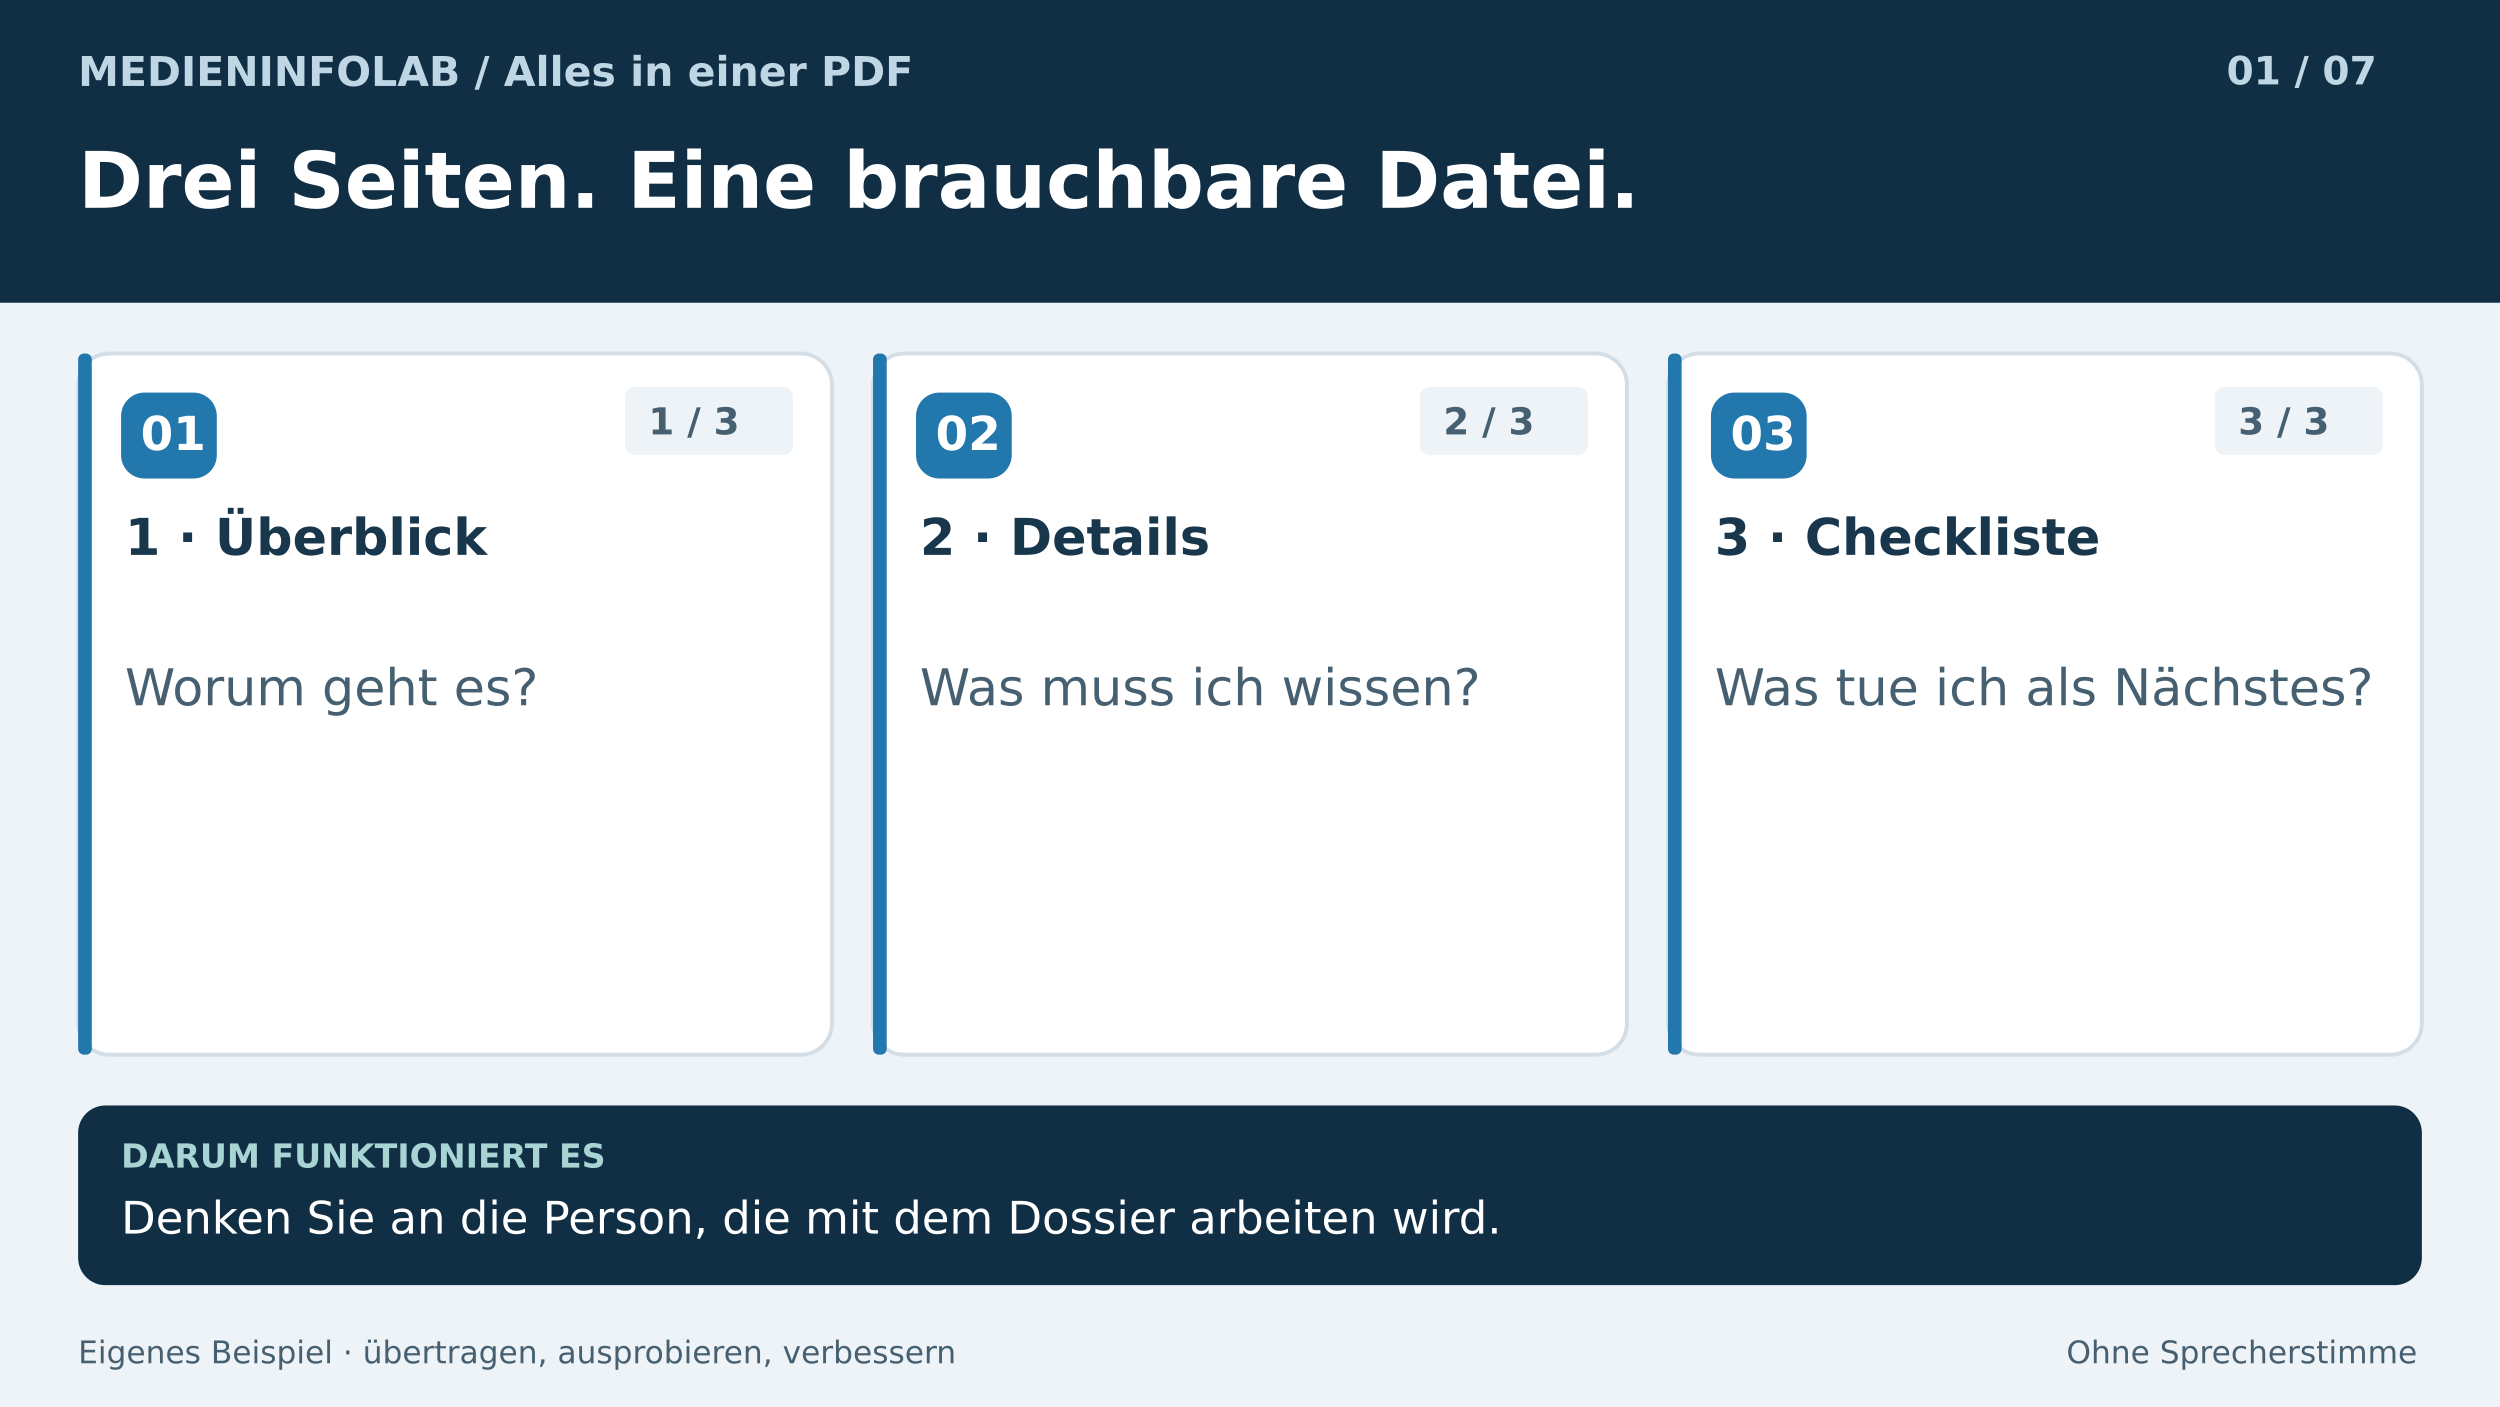
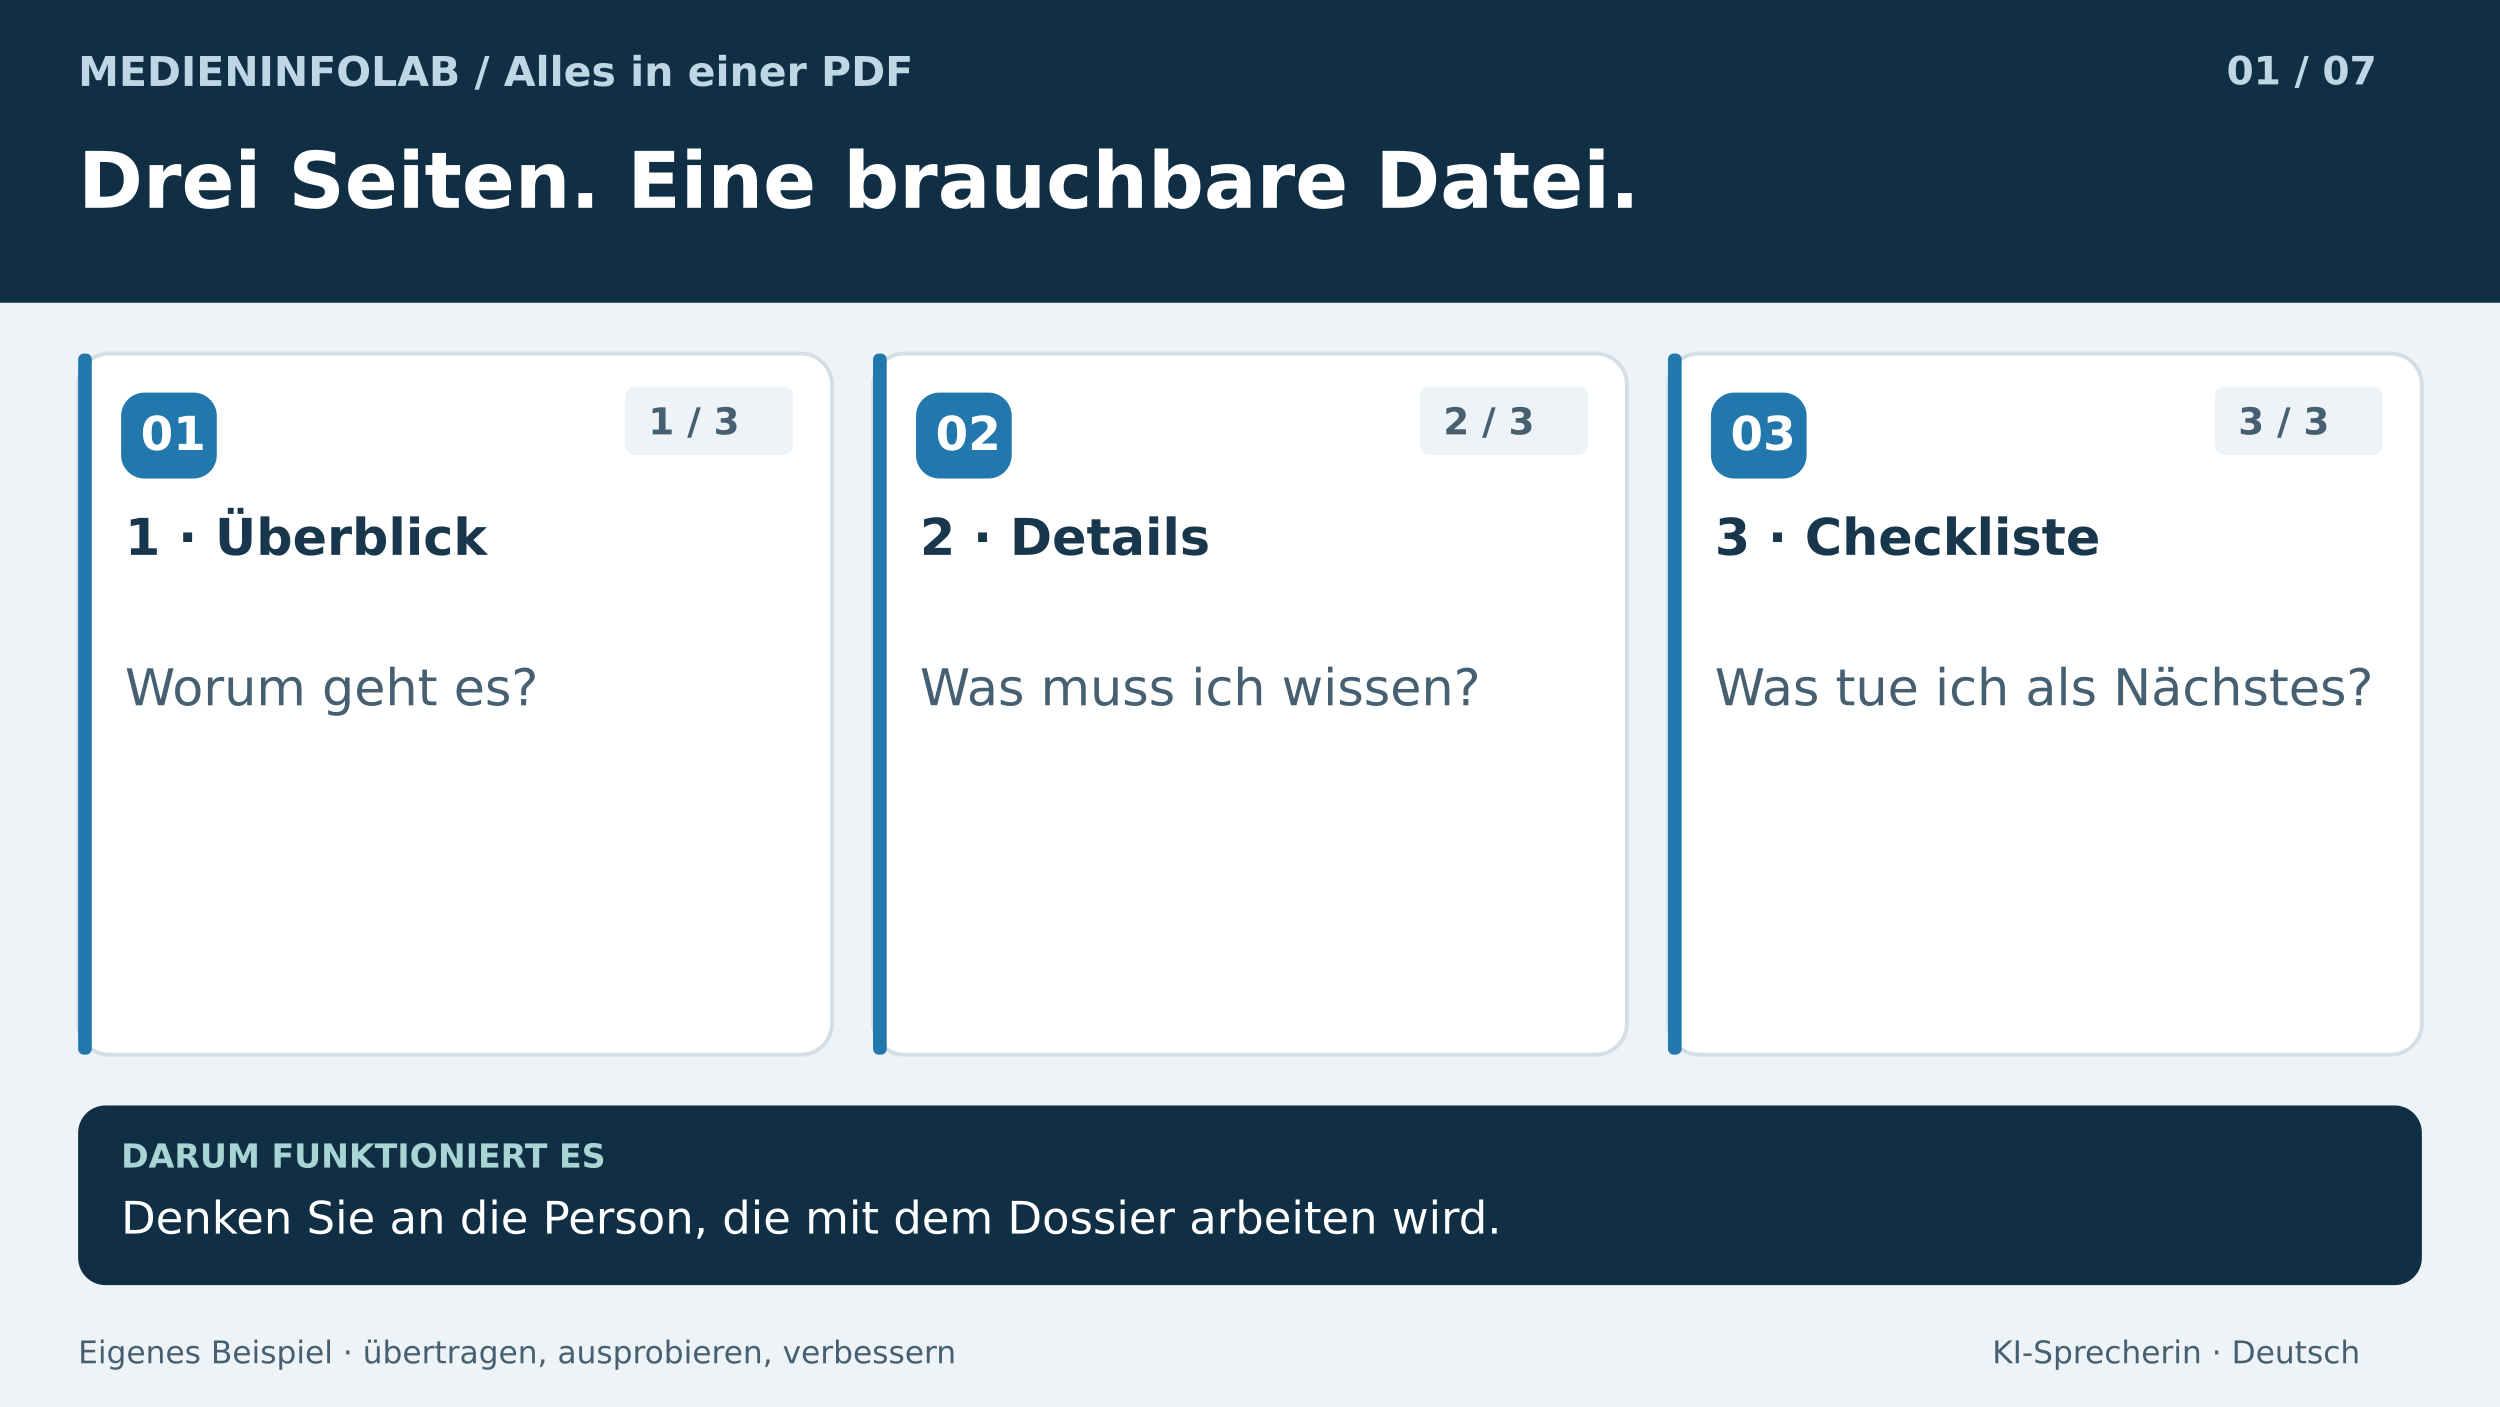
<svg xmlns="http://www.w3.org/2000/svg" viewBox="0 0 1280 720" role="img">
  <rect width="1280" height="720" fill="#eef3f7" />
  <rect x="0" y="0" width="1280" height="155" rx="0" fill="#102e44" />
  <text x="40" y="44.0" font-family="DejaVu Sans,Arial,sans-serif" font-size="21" font-weight="700" fill="#bfd7e5">MEDIENINFOLAB  /  Alles in einer PDF</text>
  <text x="1140" y="43.2" font-family="DejaVu Sans,Arial,sans-serif" font-size="20" font-weight="700" fill="#bfd7e5">01 / 07</text>
  <text x="40" y="106.4" font-family="DejaVu Sans,Arial,sans-serif" font-size="40" font-weight="700" fill="#ffffff">Drei Seiten. Eine brauchbare Datei.</text>
  <rect x="40" y="181" width="386" height="359" rx="16" fill="#ffffff" stroke="#d3dee6" stroke-width="2" />
  <rect x="40" y="181" width="7" height="359" rx="3" fill="#2277ac" />
  <rect x="62" y="201" width="49" height="44" rx="12" fill="#2277ac" />
  <text x="72" y="230.4" font-family="DejaVu Sans,Arial,sans-serif" font-size="24" font-weight="700" fill="#ffffff">01</text>
  <text x="64" y="284.1" font-family="DejaVu Sans,Arial,sans-serif" font-size="26" font-weight="700" fill="#18364c">1 · Überblick</text>
  <text x="64" y="361.1" font-family="DejaVu Sans,Arial,sans-serif" font-size="26" font-weight="400" fill="#466072">Worum geht es?</text>
  <rect x="320" y="198" width="86" height="35" rx="5" fill="#eef3f7" />
  <text x="332" y="222.4" font-family="DejaVu Sans,Arial,sans-serif" font-size="19" font-weight="700" fill="#466072">1 / 3</text>
  <rect x="447" y="181" width="386" height="359" rx="16" fill="#ffffff" stroke="#d3dee6" stroke-width="2" />
  <rect x="447" y="181" width="7" height="359" rx="3" fill="#2277ac" />
  <rect x="469" y="201" width="49" height="44" rx="12" fill="#2277ac" />
  <text x="479" y="230.4" font-family="DejaVu Sans,Arial,sans-serif" font-size="24" font-weight="700" fill="#ffffff">02</text>
  <text x="471" y="284.1" font-family="DejaVu Sans,Arial,sans-serif" font-size="26" font-weight="700" fill="#18364c">2 · Details</text>
  <text x="471" y="361.1" font-family="DejaVu Sans,Arial,sans-serif" font-size="26" font-weight="400" fill="#466072">Was muss ich wissen?</text>
  <rect x="727" y="198" width="86" height="35" rx="5" fill="#eef3f7" />
  <text x="739" y="222.4" font-family="DejaVu Sans,Arial,sans-serif" font-size="19" font-weight="700" fill="#466072">2 / 3</text>
  <rect x="854" y="181" width="386" height="359" rx="16" fill="#ffffff" stroke="#d3dee6" stroke-width="2" />
  <rect x="854" y="181" width="7" height="359" rx="3" fill="#2277ac" />
  <rect x="876" y="201" width="49" height="44" rx="12" fill="#2277ac" />
  <text x="886" y="230.4" font-family="DejaVu Sans,Arial,sans-serif" font-size="24" font-weight="700" fill="#ffffff">03</text>
  <text x="878" y="284.1" font-family="DejaVu Sans,Arial,sans-serif" font-size="26" font-weight="700" fill="#18364c">3 · Checkliste</text>
  <text x="878" y="361.1" font-family="DejaVu Sans,Arial,sans-serif" font-size="26" font-weight="400" fill="#466072">Was tue ich als Nächstes?</text>
  <rect x="1134" y="198" width="86" height="35" rx="5" fill="#eef3f7" />
  <text x="1146" y="222.4" font-family="DejaVu Sans,Arial,sans-serif" font-size="19" font-weight="700" fill="#466072">3 / 3</text>
  <rect x="40" y="566" width="1200" height="92" rx="14" fill="#102e44" />
  <text x="62" y="597.8" font-family="DejaVu Sans,Arial,sans-serif" font-size="17" font-weight="700" fill="#a8d5d4">DARUM FUNKTIONIERT ES</text>
  <text x="62" y="631.6" font-family="DejaVu Sans,Arial,sans-serif" font-size="23" font-weight="400" fill="#ffffff">Denken Sie an die Person, die mit dem Dossier arbeiten wird.</text>
  <text x="40" y="698.0" font-family="DejaVu Sans,Arial,sans-serif" font-size="16" font-weight="400" fill="#466072">Eigenes Beispiel · übertragen, ausprobieren, verbessern</text>
-   <text x="1058" y="698.0" font-family="DejaVu Sans,Arial,sans-serif" font-size="16" font-weight="400" fill="#466072">Ohne Sprecherstimme</text>
+   <text x="1020" y="698.0" font-family="DejaVu Sans,Arial,sans-serif" font-size="16" font-weight="400" fill="#466072">KI-Sprecherin · Deutsch</text>
</svg>
